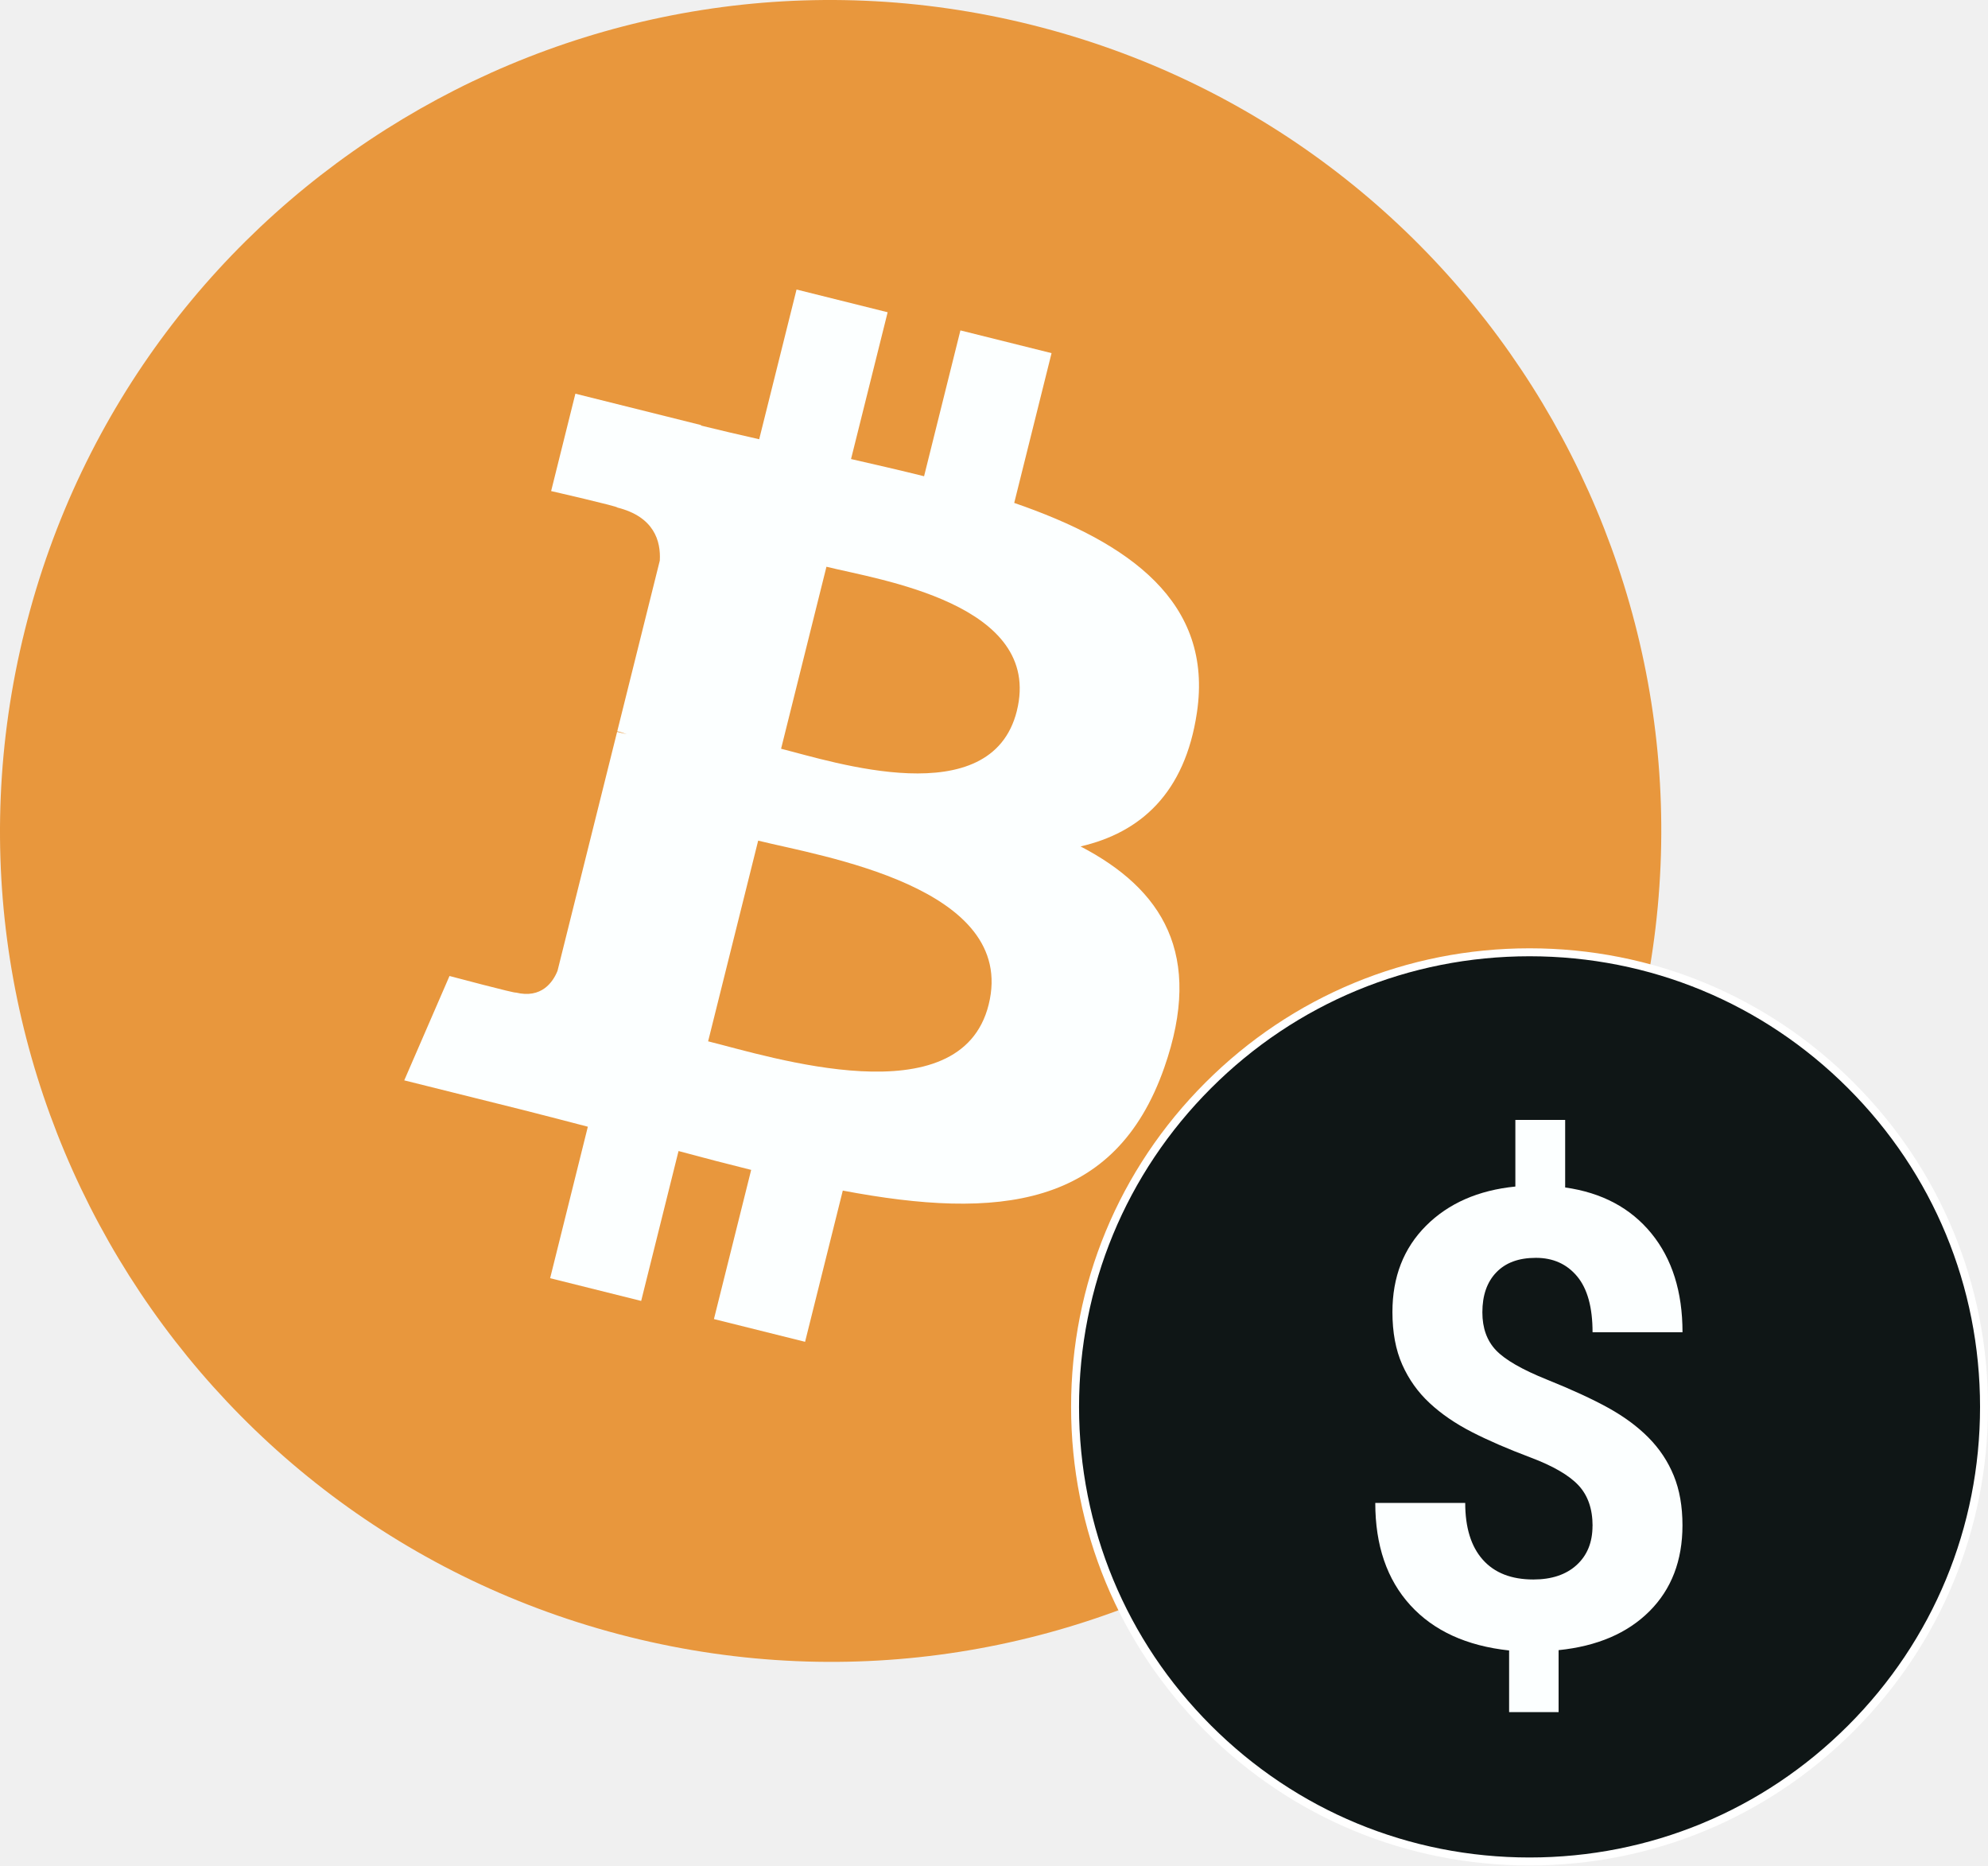
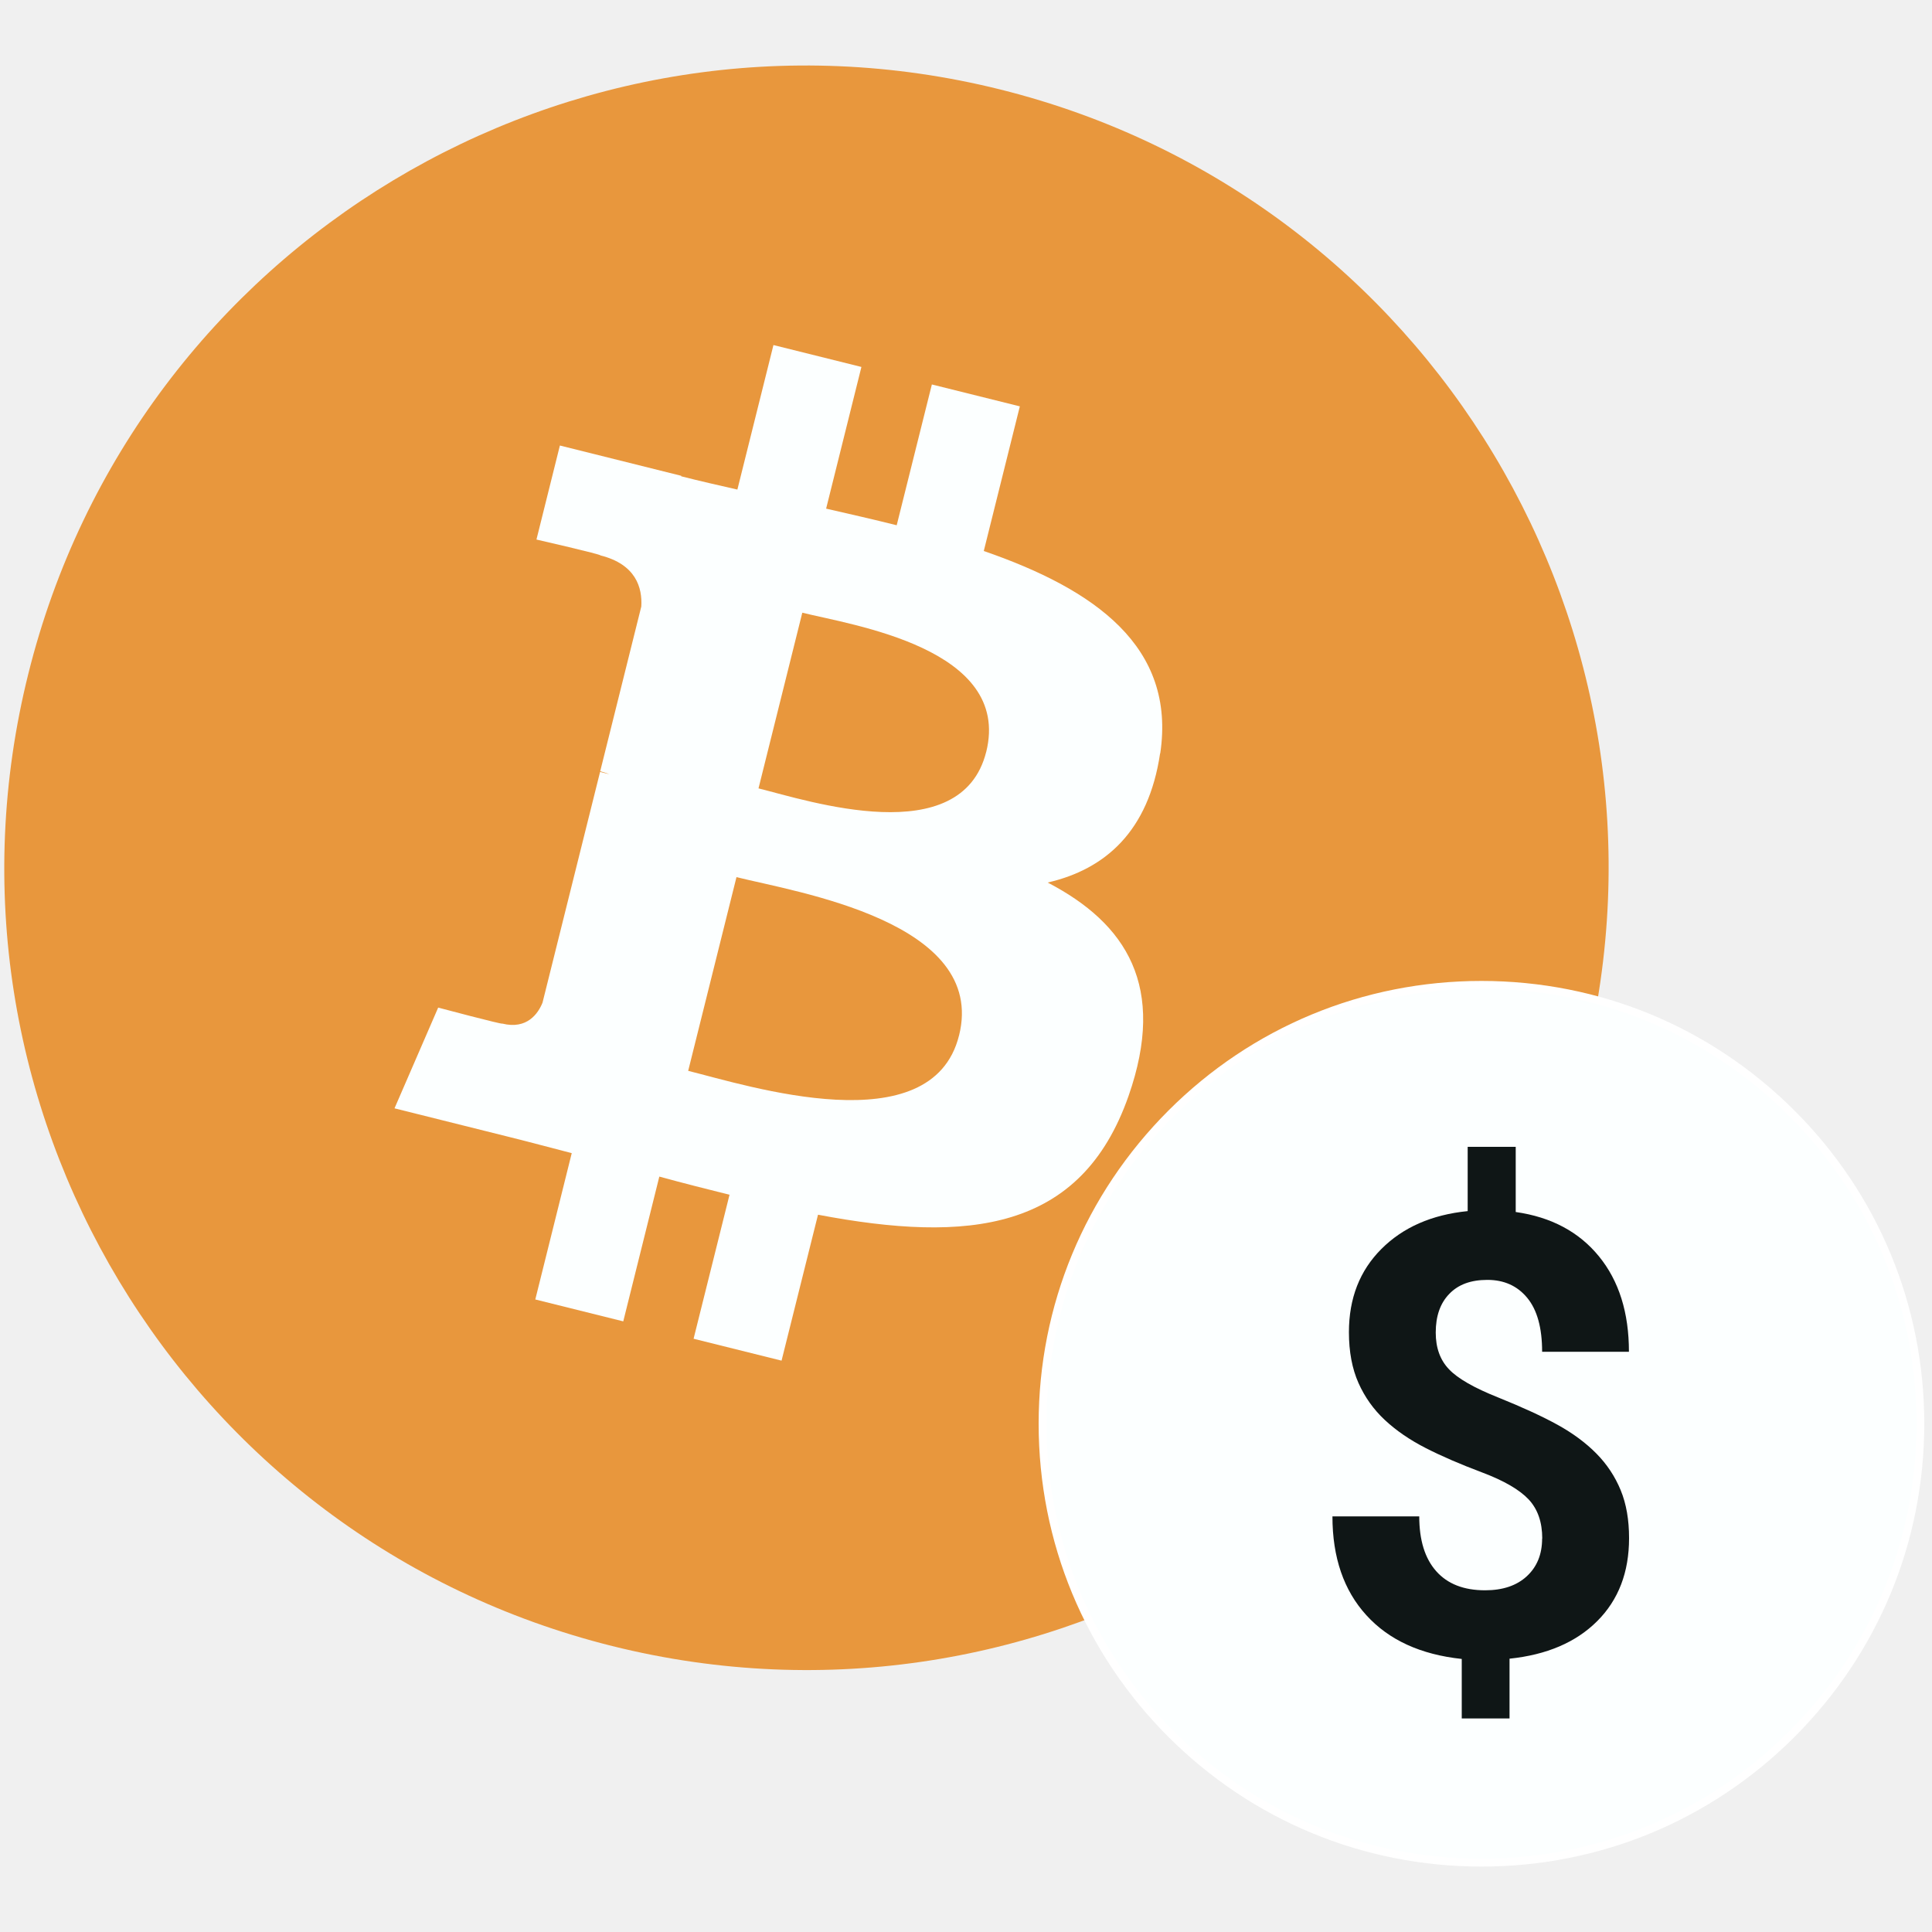
- <svg xmlns="http://www.w3.org/2000/svg" id="Layer_2" data-name="Layer 2" viewBox="0 0 957.33 898.09">
+ <svg xmlns="http://www.w3.org/2000/svg" id="Layer_1" viewBox="0 0 150 150">
  <defs>
-     <style>
-       .cls-1 {
-         fill: #e8973d;
-       }
- 
-       .cls-2 {
-         fill: #fff;
-       }
- 
-       .cls-3 {
-         fill: #fcffff;
-       }
- 
-       .cls-4 {
-         fill: #0f1616;
-       }
-     </style>
+     <style>.cls-1{fill:#e8973d;}.cls-2{fill:#fff;}.cls-3{fill:#fcffff;}.cls-4{fill:#0f1616;}</style>
  </defs>
-   <g id="Layer_1-2" data-name="Layer 1">
-     <g>
-       <g>
-         <path class="cls-1" d="M788.03,496.82c-53.43,214.31-270.49,344.74-484.83,291.29C88.95,734.69-41.47,517.61,11.98,303.31,65.39,88.98,282.45-41.46,496.72,11.97c214.32,53.43,344.74,270.53,291.31,484.85Z" />
-         <path class="cls-3" d="M576.38,343.06c7.96-53.23-32.57-81.85-87.98-100.94l17.98-72.11-43.89-10.94-17.5,70.21c-11.54-2.88-23.39-5.59-35.17-8.28l17.63-70.67-43.87-10.94-17.99,72.08c-9.55-2.18-18.93-4.33-28.03-6.59l.05-.23-60.53-15.11-11.68,46.88s32.57,7.46,31.88,7.93c17.78,4.44,20.99,16.2,20.45,25.53l-20.48,82.15c1.23.31,2.81.76,4.56,1.46-1.46-.36-3.03-.76-4.64-1.15l-28.7,115.07c-2.18,5.4-7.69,13.5-20.11,10.43.44.64-31.9-7.96-31.9-7.96l-21.79,50.24,57.12,14.24c10.63,2.66,21.04,5.45,31.29,8.08l-18.16,72.93,43.84,10.94,17.99-72.16c11.98,3.25,23.6,6.25,34.98,9.08l-17.93,71.82,43.89,10.94,18.16-72.8c74.85,14.16,131.13,8.45,154.82-59.24,19.09-54.51-.95-85.95-40.33-106.45,28.68-6.61,50.28-25.48,56.04-64.44ZM476.09,483.68c-13.56,54.51-105.34,25.04-135.09,17.65l24.1-96.62c29.75,7.43,125.16,22.13,110.99,78.97ZM489.67,342.27c-12.38,49.58-88.76,24.39-113.54,18.21l21.85-87.63c24.78,6.18,104.57,17.7,91.68,69.42Z" />
-       </g>
-       <g>
-         <g>
-           <circle class="cls-4" cx="736.56" cy="677.32" r="218.86" />
-           <path class="cls-2" d="M736.56,898.09c-58.97,0-114.41-22.96-156.11-64.66-41.7-41.7-64.66-97.14-64.66-156.11s22.96-114.41,64.66-156.11,97.14-64.66,156.11-64.66,114.41,22.96,156.11,64.66c41.7,41.7,64.66,97.14,64.66,156.11s-22.96,114.41-64.66,156.11c-41.7,41.7-97.14,64.66-156.11,64.66ZM736.56,460.38c-57.95,0-112.42,22.57-153.4,63.54-40.97,40.97-63.54,95.45-63.54,153.4s22.57,112.43,63.54,153.4c40.97,40.97,95.45,63.54,153.4,63.54s112.43-22.57,153.4-63.54c40.97-40.97,63.54-95.45,63.54-153.4s-22.57-112.42-63.54-153.4c-40.97-40.98-95.45-63.54-153.4-63.54Z" />
-         </g>
-         <path class="cls-3" d="M766.91,734.61c0-8.19-2.27-14.71-6.82-19.56-4.55-4.85-12.27-9.32-23.16-13.41-10.89-4.1-20.29-8.17-28.18-12.22-7.89-4.05-14.67-8.69-20.31-13.94-5.65-5.25-10.04-11.41-13.19-18.51-3.15-7.09-4.72-15.54-4.72-25.33,0-16.88,5.4-30.73,16.19-41.52s25.13-17.09,43.01-18.88v-32.07h23.98v32.52c17.69,2.5,31.52,9.87,41.52,22.11,9.99,12.24,14.99,28.1,14.99,47.59h-43.32c0-11.99-2.47-20.96-7.42-26.9-4.95-5.94-11.57-8.92-19.86-8.92s-14.54,2.32-19.04,6.97c-4.5,4.65-6.74,11.07-6.74,19.26,0,7.59,2.2,13.69,6.59,18.29,4.4,4.6,12.56,9.29,24.5,14.09,11.94,4.8,21.76,9.32,29.45,13.56,7.69,4.25,14.19,9.04,19.48,14.39,5.29,5.35,9.34,11.44,12.14,18.29,2.8,6.84,4.2,14.81,4.2,23.91,0,16.99-5.3,30.78-15.89,41.37-10.59,10.59-25.18,16.84-43.76,18.74v29.83h-23.83v-29.68c-20.48-2.2-36.35-9.47-47.59-21.81-11.24-12.34-16.86-28.75-16.86-49.23h43.31c0,11.89,2.82,21.01,8.47,27.35,5.64,6.35,13.76,9.52,24.36,9.52,8.79,0,15.74-2.32,20.83-6.97s7.64-10.92,7.64-18.81Z" />
-       </g>
-     </g>
-   </g>
+   <path class="cls-1" d="M123.03,82.44c-8.32,33.37-42.12,53.68-75.49,45.36C14.18,119.48-6.13,85.68,2.2,52.31,10.51,18.94,44.31-1.37,77.67,6.95c33.37,8.32,53.68,42.12,45.36,75.49Z" />
+   <path class="cls-3" d="M90.08,58.5c1.24-8.29-5.07-12.74-13.7-15.72l2.8-11.23-6.83-1.7-2.73,10.93c-1.8-.45-3.64-.87-5.48-1.29l2.74-11-6.83-1.7-2.8,11.22c-1.49-.34-2.95-.67-4.36-1.03v-.04s-9.42-2.35-9.42-2.35l-1.82,7.3s5.07,1.16,4.96,1.23c2.77.69,3.27,2.52,3.18,3.97l-3.19,12.79c.19.05.44.12.71.23-.23-.06-.47-.12-.72-.18l-4.47,17.92c-.34.84-1.2,2.1-3.13,1.62.07.1-4.97-1.24-4.97-1.24l-3.39,7.82,8.89,2.22c1.65.41,3.28.85,4.87,1.26l-2.83,11.36,6.83,1.7,2.8-11.24c1.86.51,3.68.97,5.45,1.41l-2.79,11.18,6.83,1.7,2.83-11.33c11.65,2.21,20.42,1.32,24.11-9.22,2.97-8.49-.15-13.38-6.28-16.57,4.47-1.03,7.83-3.97,8.73-10.03ZM74.46,80.39c-2.11,8.49-16.4,3.9-21.03,2.75l3.75-15.04c4.63,1.16,19.49,3.45,17.28,12.3ZM76.57,58.37c-1.93,7.72-13.82,3.8-17.68,2.84l3.4-13.64c3.86.96,16.28,2.76,14.28,10.81Z" />
+   <circle class="cls-3" cx="115.02" cy="110.54" r="34.08" />
+   <path class="cls-2" d="M115.02,144.92c-9.18,0-17.81-3.58-24.31-10.07-6.49-6.49-10.07-15.12-10.07-24.31s3.58-17.81,10.07-24.31c6.49-6.49,15.12-10.07,24.31-10.07s17.81,3.58,24.31,10.07c6.49,6.49,10.07,15.12,10.07,24.31s-3.58,17.81-10.07,24.31c-6.49,6.49-15.12,10.07-24.31,10.07ZM115.02,76.76c-9.02,0-17.5,3.51-23.88,9.89-6.38,6.38-9.89,14.86-9.89,23.88s3.51,17.51,9.89,23.89c6.38,6.38,14.86,9.89,23.88,9.89s17.51-3.51,23.89-9.89c6.38-6.38,9.89-14.86,9.89-23.89s-3.51-17.5-9.89-23.88c-6.38-6.38-14.86-9.89-23.89-9.89Z" />
+   <path class="cls-4" d="M119.74,119.46c0-1.28-.35-2.29-1.06-3.05-.71-.75-1.91-1.45-3.61-2.09-1.7-.64-3.16-1.27-4.39-1.9-1.23-.63-2.28-1.35-3.16-2.17-.88-.82-1.56-1.78-2.05-2.88-.49-1.1-.74-2.42-.74-3.94,0-2.63.84-4.78,2.52-6.46,1.68-1.68,3.91-2.66,6.7-2.94v-4.99h3.73v5.06c2.75.39,4.91,1.54,6.46,3.44,1.56,1.91,2.33,4.38,2.33,7.41h-6.74c0-1.87-.39-3.26-1.16-4.19-.77-.93-1.8-1.39-3.09-1.39s-2.26.36-2.96,1.09c-.7.72-1.05,1.72-1.05,3,0,1.18.34,2.13,1.03,2.85.68.72,1.96,1.45,3.82,2.19,1.86.75,3.39,1.45,4.59,2.11,1.2.66,2.21,1.41,3.03,2.24.82.83,1.45,1.78,1.89,2.85.44,1.07.65,2.31.65,3.72,0,2.65-.82,4.79-2.47,6.44-1.65,1.65-3.92,2.62-6.81,2.92v4.64h-3.71v-4.62c-3.19-.34-5.66-1.47-7.41-3.4-1.75-1.92-2.63-4.48-2.63-7.67h6.74c0,1.85.44,3.27,1.32,4.26.88.99,2.14,1.48,3.79,1.48,1.37,0,2.45-.36,3.24-1.09s1.19-1.7,1.19-2.93Z" />
</svg>
